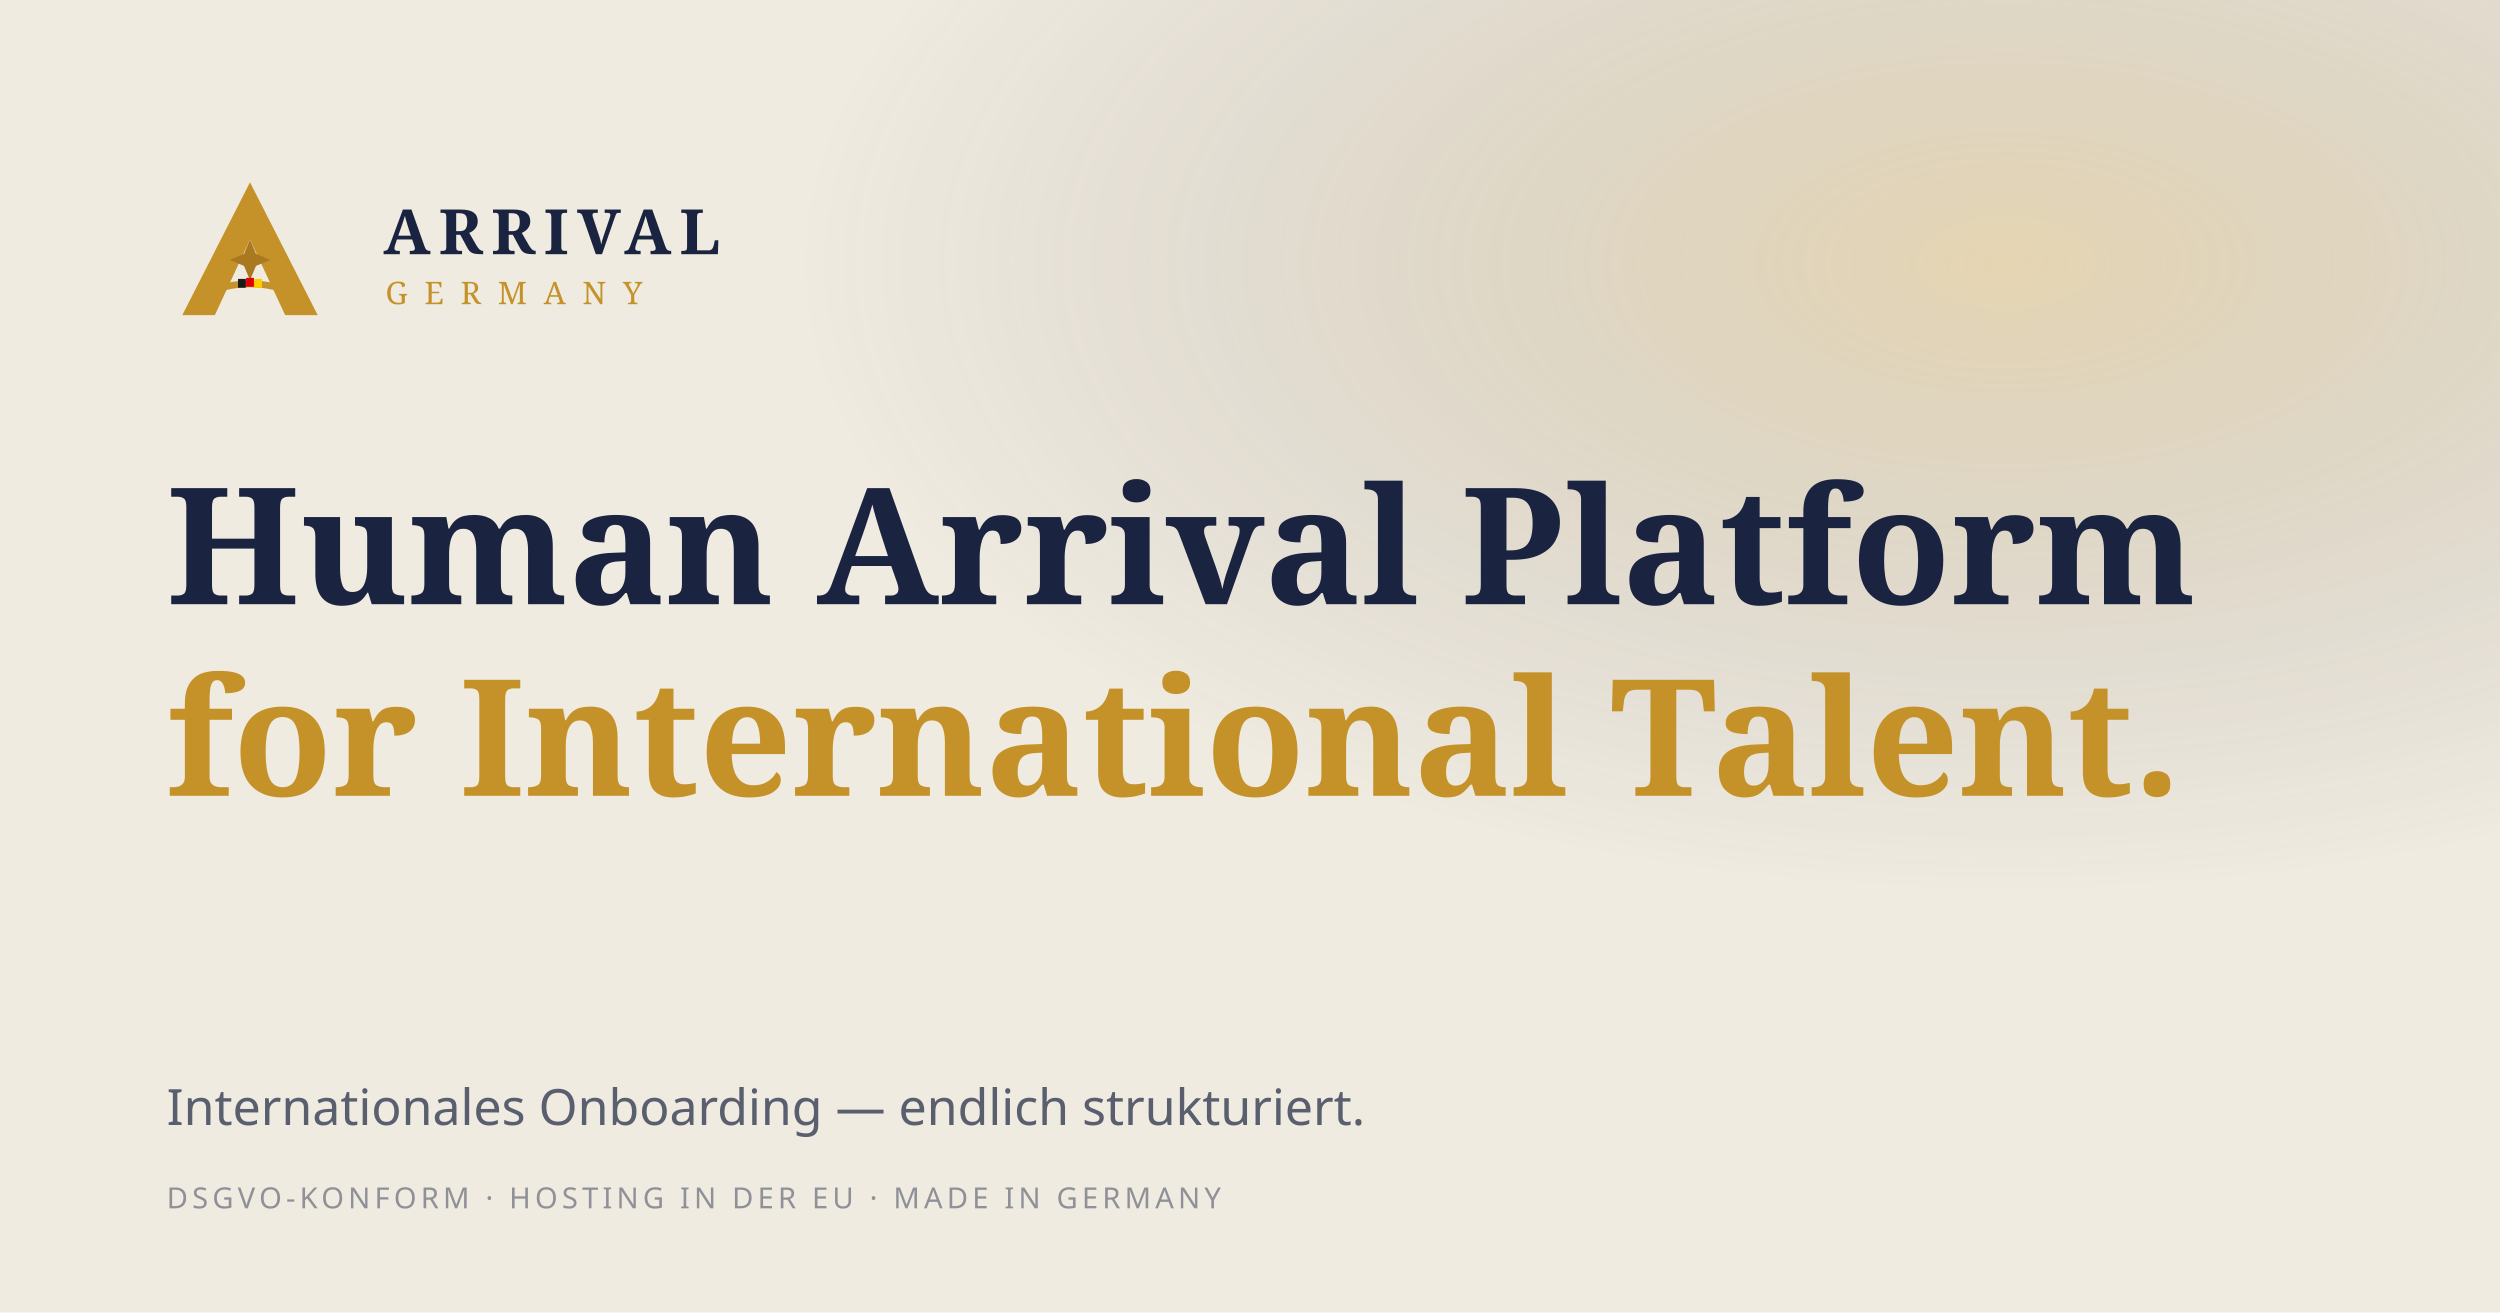
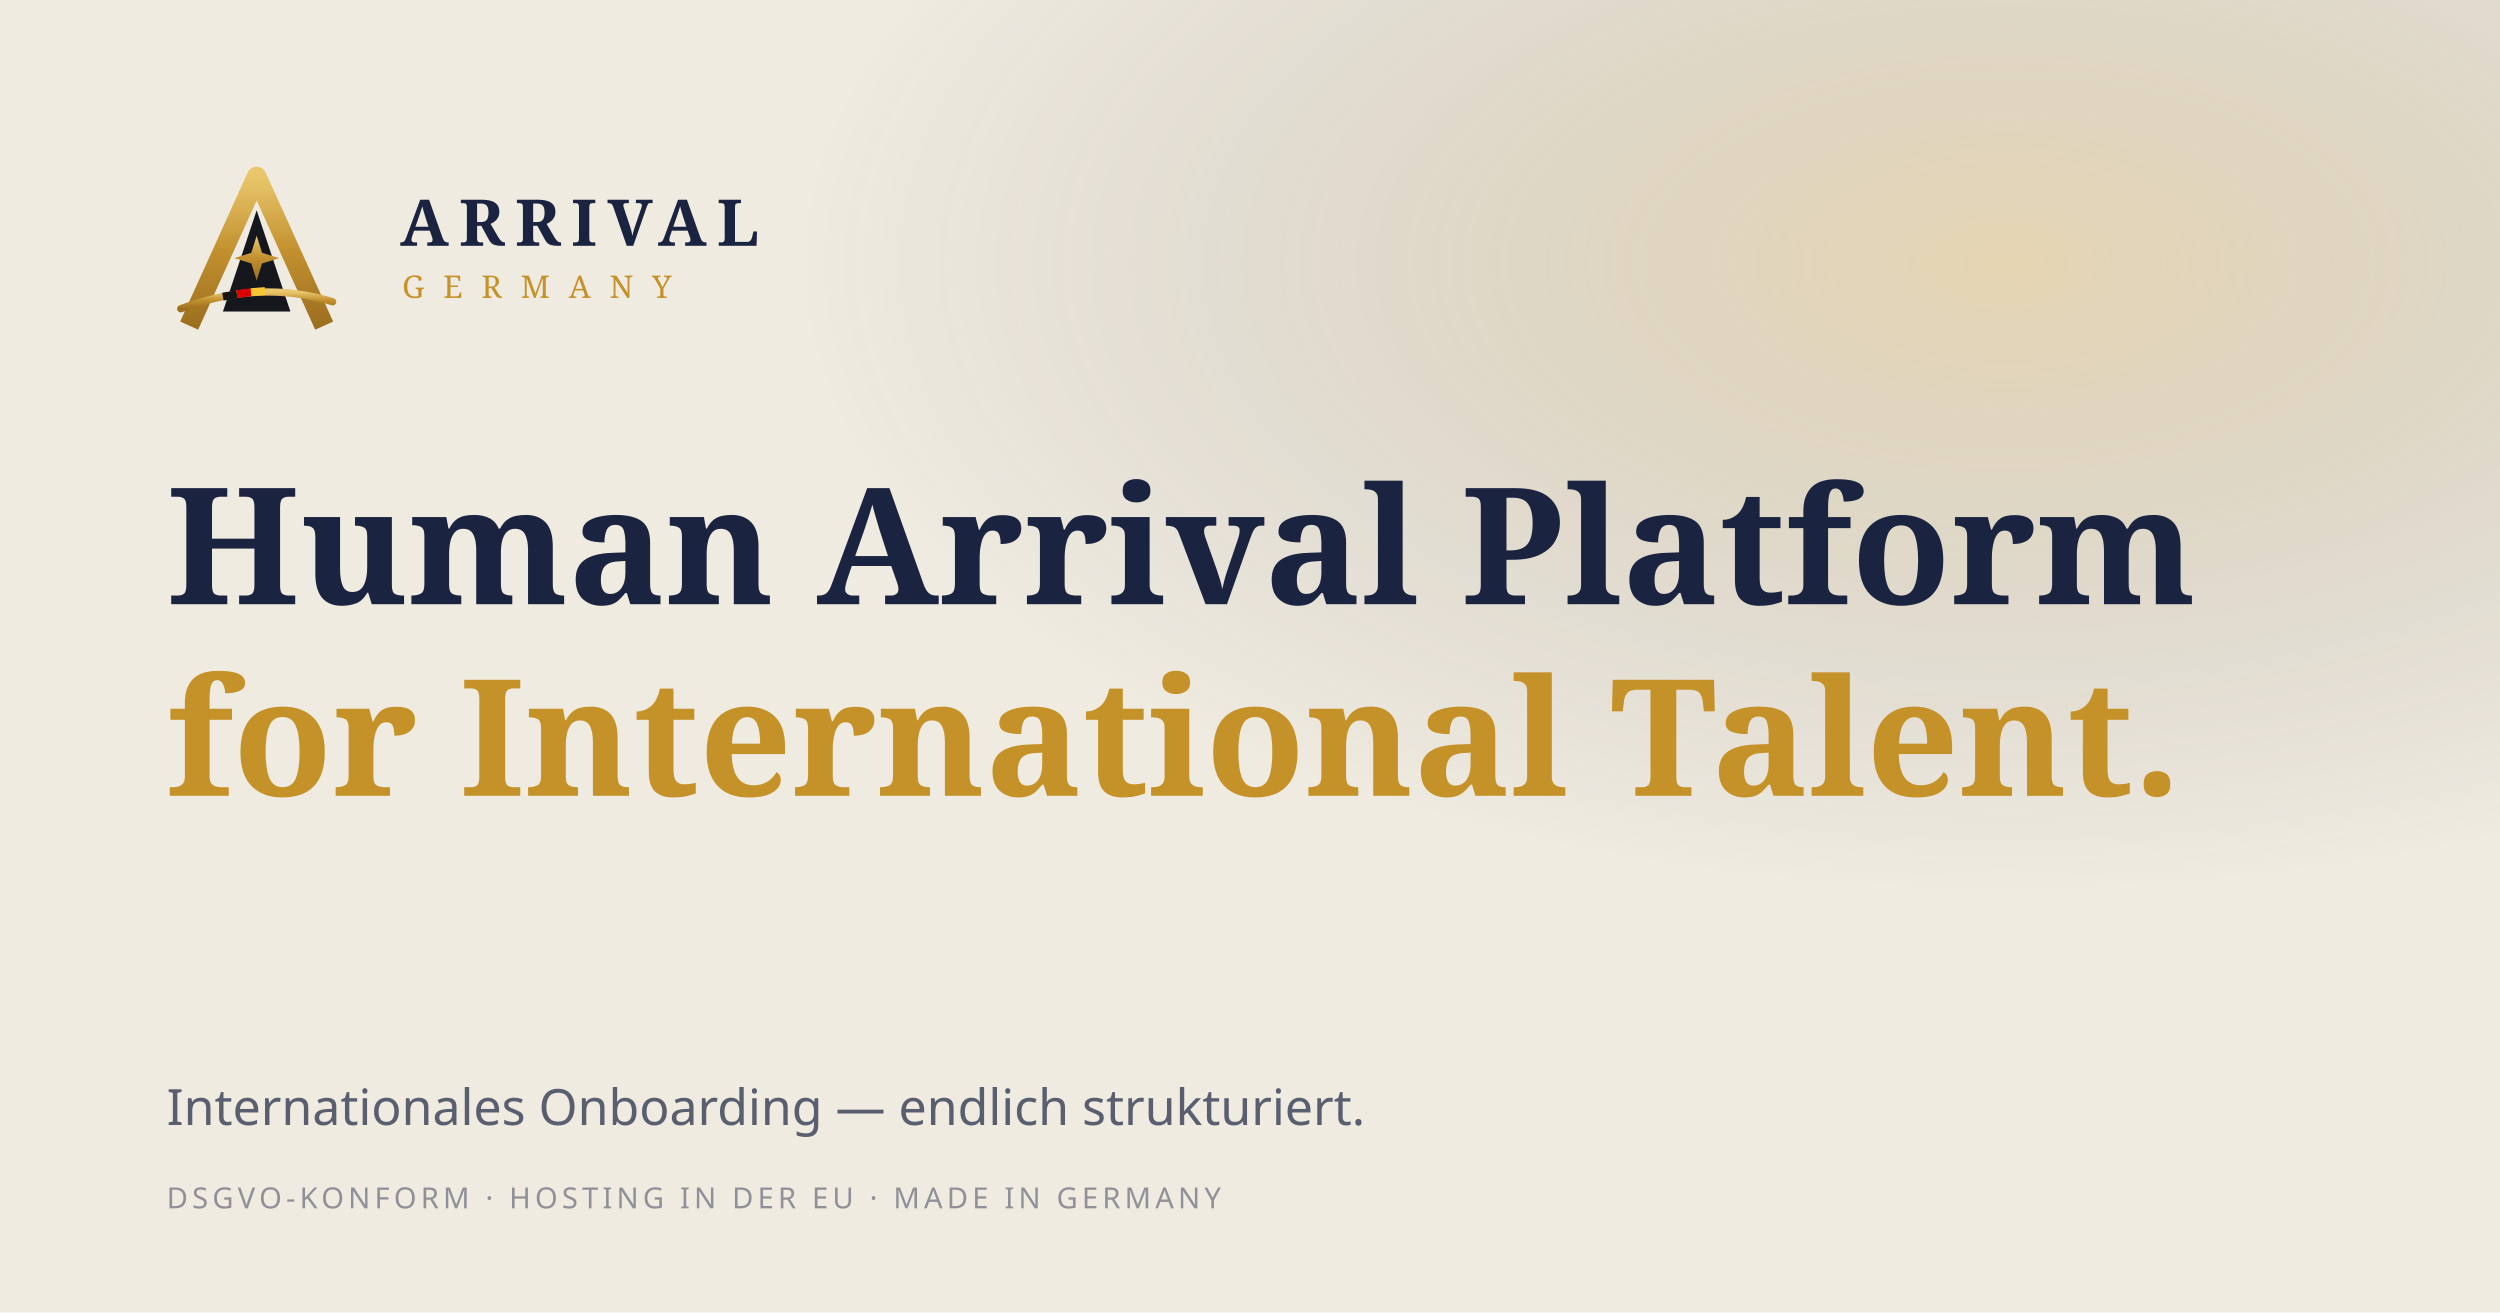
<svg xmlns="http://www.w3.org/2000/svg" viewBox="0 0 1200 630">
  <defs>
    <radialGradient id="g" cx="80%" cy="20%" r="80%">
      <stop offset="0%" stop-color="#c49228" stop-opacity="0.25" />
      <stop offset="60%" stop-color="#1a2340" stop-opacity="0" />
    </radialGradient>
+     <linearGradient id="agGold" x1="0" y1="0" x2="0" y2="1">
+       <stop offset="0" stop-color="#e9c66b" />
+       <stop offset=".5" stop-color="#c2902f" />
+       <stop offset="1" stop-color="#9c6f1f" />
+     </linearGradient>
  </defs>
  <rect width="1200" height="630" fill="#f0ebe0" />
  <rect width="1200" height="630" fill="url(#g)" />
-   <g transform="translate(80,80)">
-     <g transform="scale(1.25)">
-       <path d="M32 6 L58 57 L45.5 57 L32 28 L18.5 57 L6 57 Z" fill="#c49228" />
-       <path d="M32 28 l2.3 5.5 5.5 2.3 -5.5 2.3 -2.3 5.5 -2.3 -5.5 -5.5 -2.3 5.5 -2.3 Z" fill="#a9781f" />
-       <path d="M14 49 Q32 41 50 49" fill="none" stroke="#c49228" stroke-width="2.6" stroke-linecap="round" />
-       <rect x="27.4" y="43.1" width="3" height="3.4" fill="#1a1a1a" />
-       <rect x="30.5" y="42.7" width="3" height="3.4" fill="#DD0000" />
-       <rect x="33.6" y="43.1" width="3" height="3.4" fill="#FFCE00" />
+   <g transform="translate(80,78)">
+     <g transform="scale(1.35)">
+       <path d="M32 17 L20 53 L44 53 Z" fill="#15171d" />
+       <path d="M8 58 L32 5 L56 58" fill="none" stroke="url(#agGold)" stroke-width="7" stroke-linejoin="round" />
+       <path d="M32 26 l1.9 6.1 6.1 1.9 -6.1 1.9 -1.9 6.1 -1.9 -6.1 -6.1 -1.9 6.1 -1.9 Z" fill="url(#agGold)" />
+       <path d="M5 52 Q33 41.5 59 49.5" fill="none" stroke="url(#agGold)" stroke-width="2.6" stroke-linecap="round" />
+       <path d="M20 47.7 L25 46.8" stroke="#161616" stroke-width="2.8" />
+       <path d="M25 46.8 L30 46.1" stroke="#DD0000" stroke-width="2.8" />
+       <path d="M30 46.1 L35 45.7" stroke="#F6C534" stroke-width="2.8" />
    </g>
-     <text x="104" y="42" font-family="Georgia,serif" font-size="30" font-weight="700" fill="#1a2340" letter-spacing="4">ARRIVAL</text>
-     <text x="105" y="66" font-family="Georgia,serif" font-size="15" font-weight="500" fill="#c49228" letter-spacing="8">GERMANY</text>
+     <text x="112" y="40" font-family="Georgia,serif" font-size="31" font-weight="700" fill="#1a2340" letter-spacing="5">ARRIVAL</text>
+     <text x="113" y="65" font-family="Georgia,serif" font-size="15" font-weight="500" fill="#c49228" letter-spacing="9">GERMANY</text>
  </g>
  <text x="80" y="290" font-family="Georgia,serif" font-size="78" font-weight="700" fill="#1a2340">
    <tspan x="80" dy="0">Human Arrival Platform</tspan>
    <tspan x="80" dy="92" fill="#c49228">for International Talent.</tspan>
  </text>
  <text x="80" y="540" font-family="DM Sans,sans-serif" font-size="24" fill="#1a2340" opacity="0.7">
    Internationales Onboarding — endlich strukturiert.
  </text>
  <text x="80" y="580" font-family="DM Sans,sans-serif" font-size="14" fill="#1a2340" opacity="0.45" letter-spacing="2">
    DSGVO-KONFORM  ·  HOSTING IN DER EU  ·  MADE IN GERMANY
  </text>
</svg>
